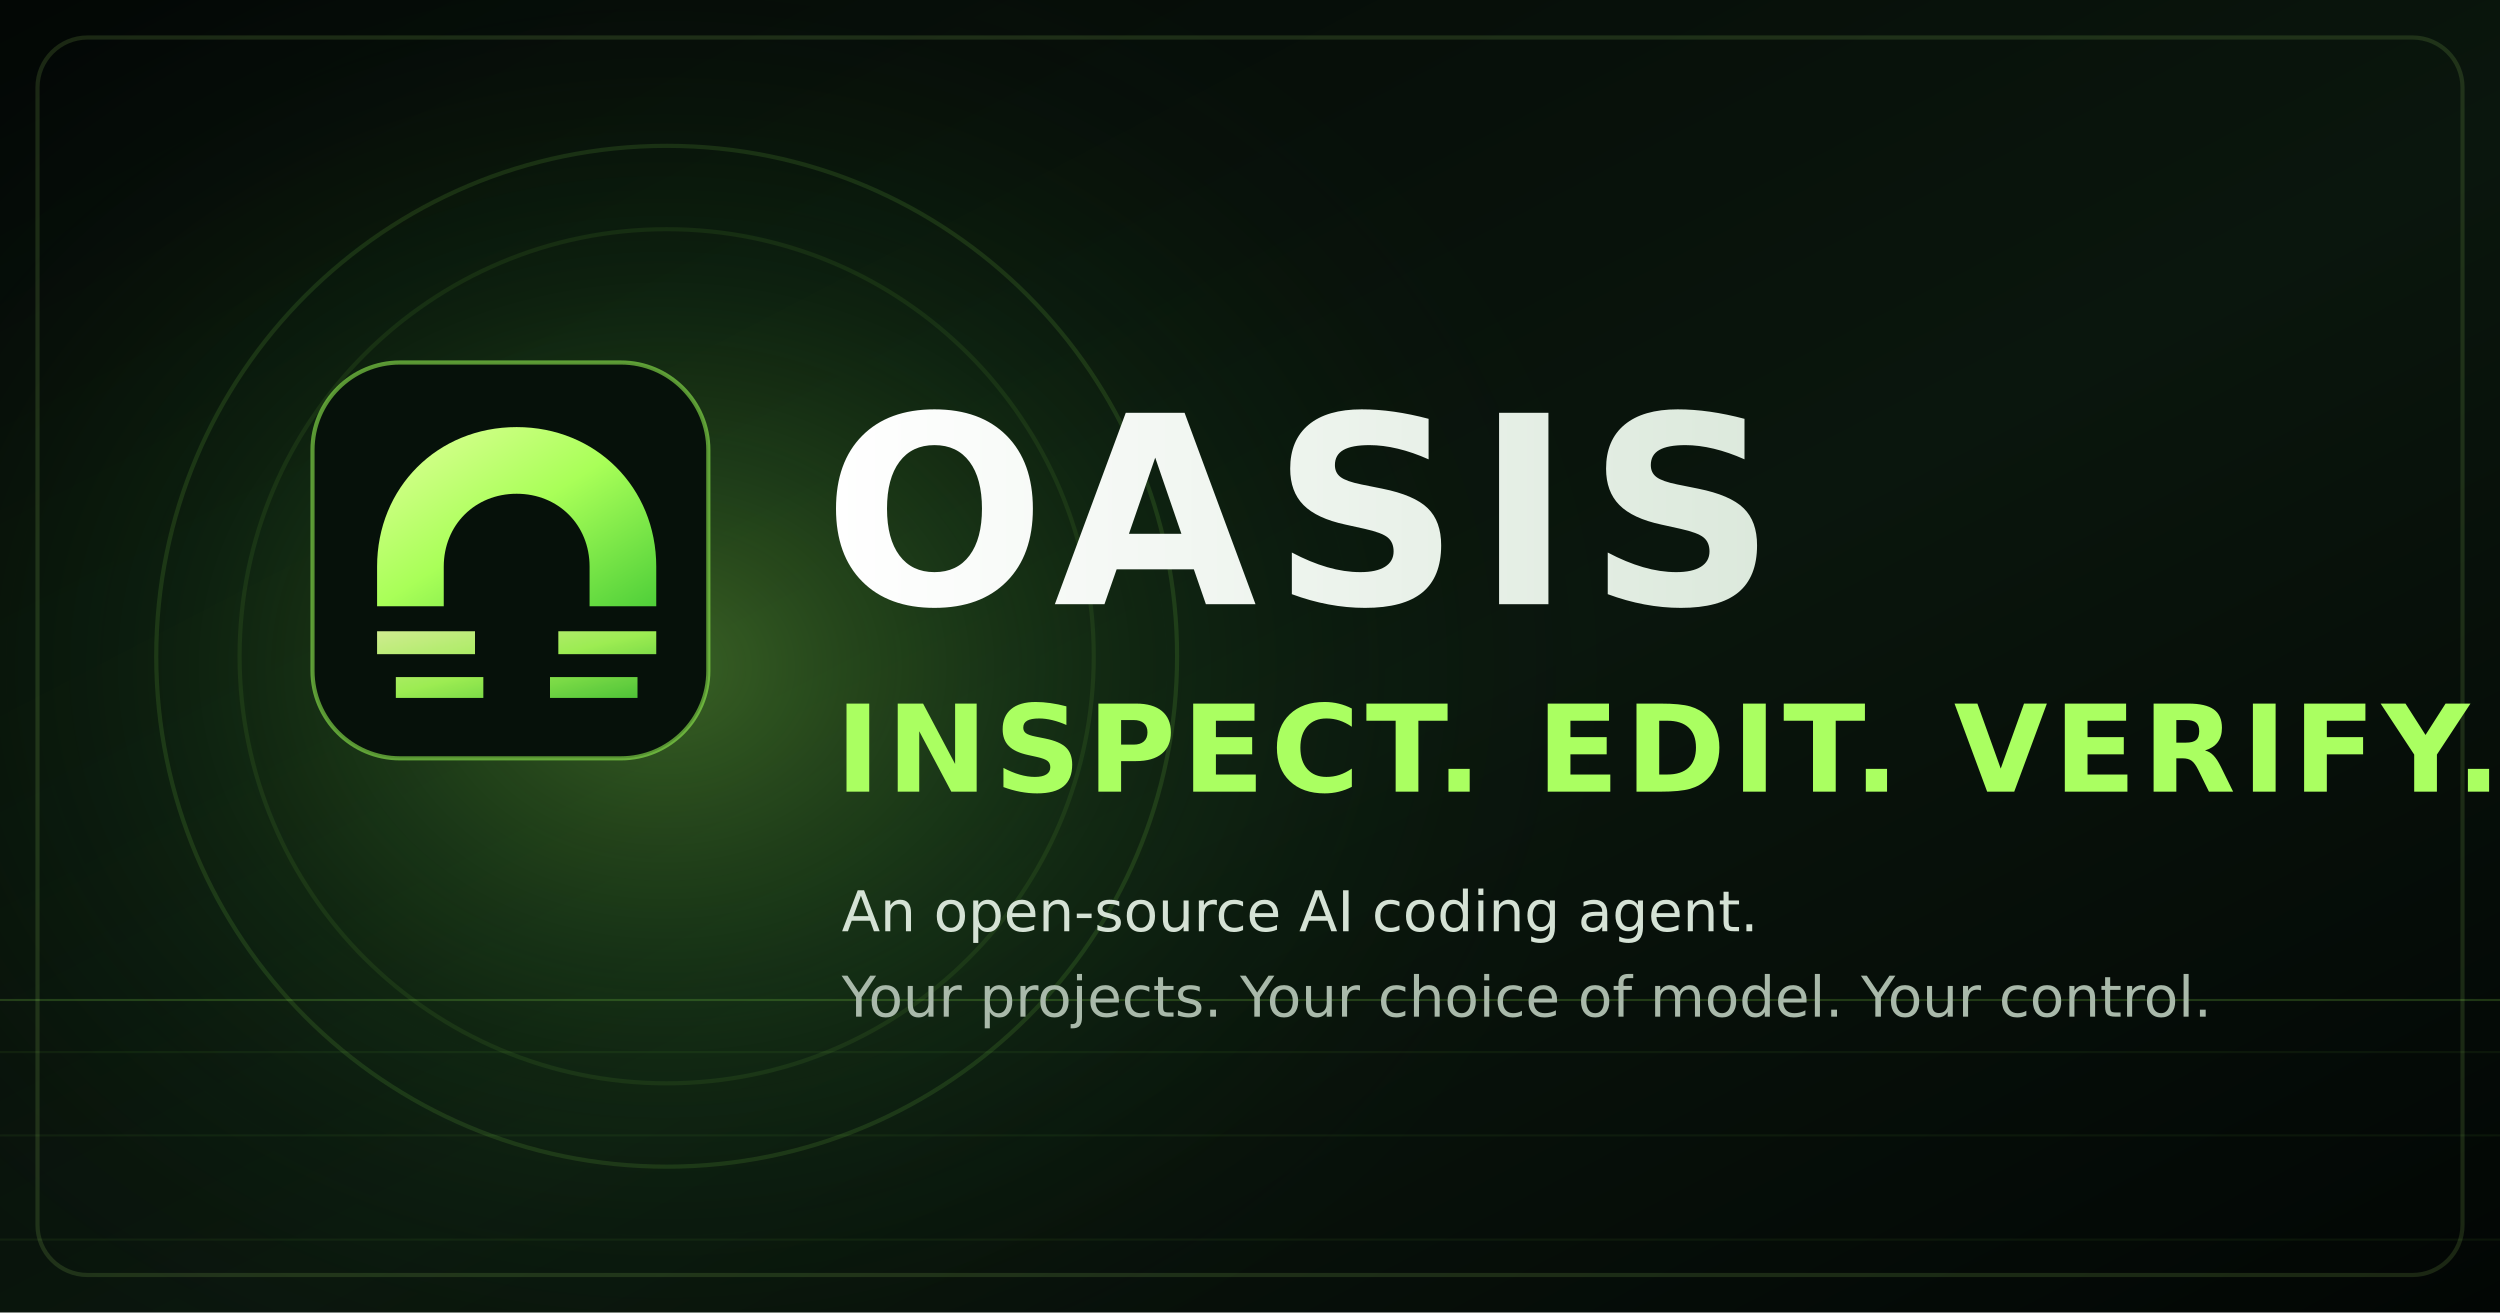
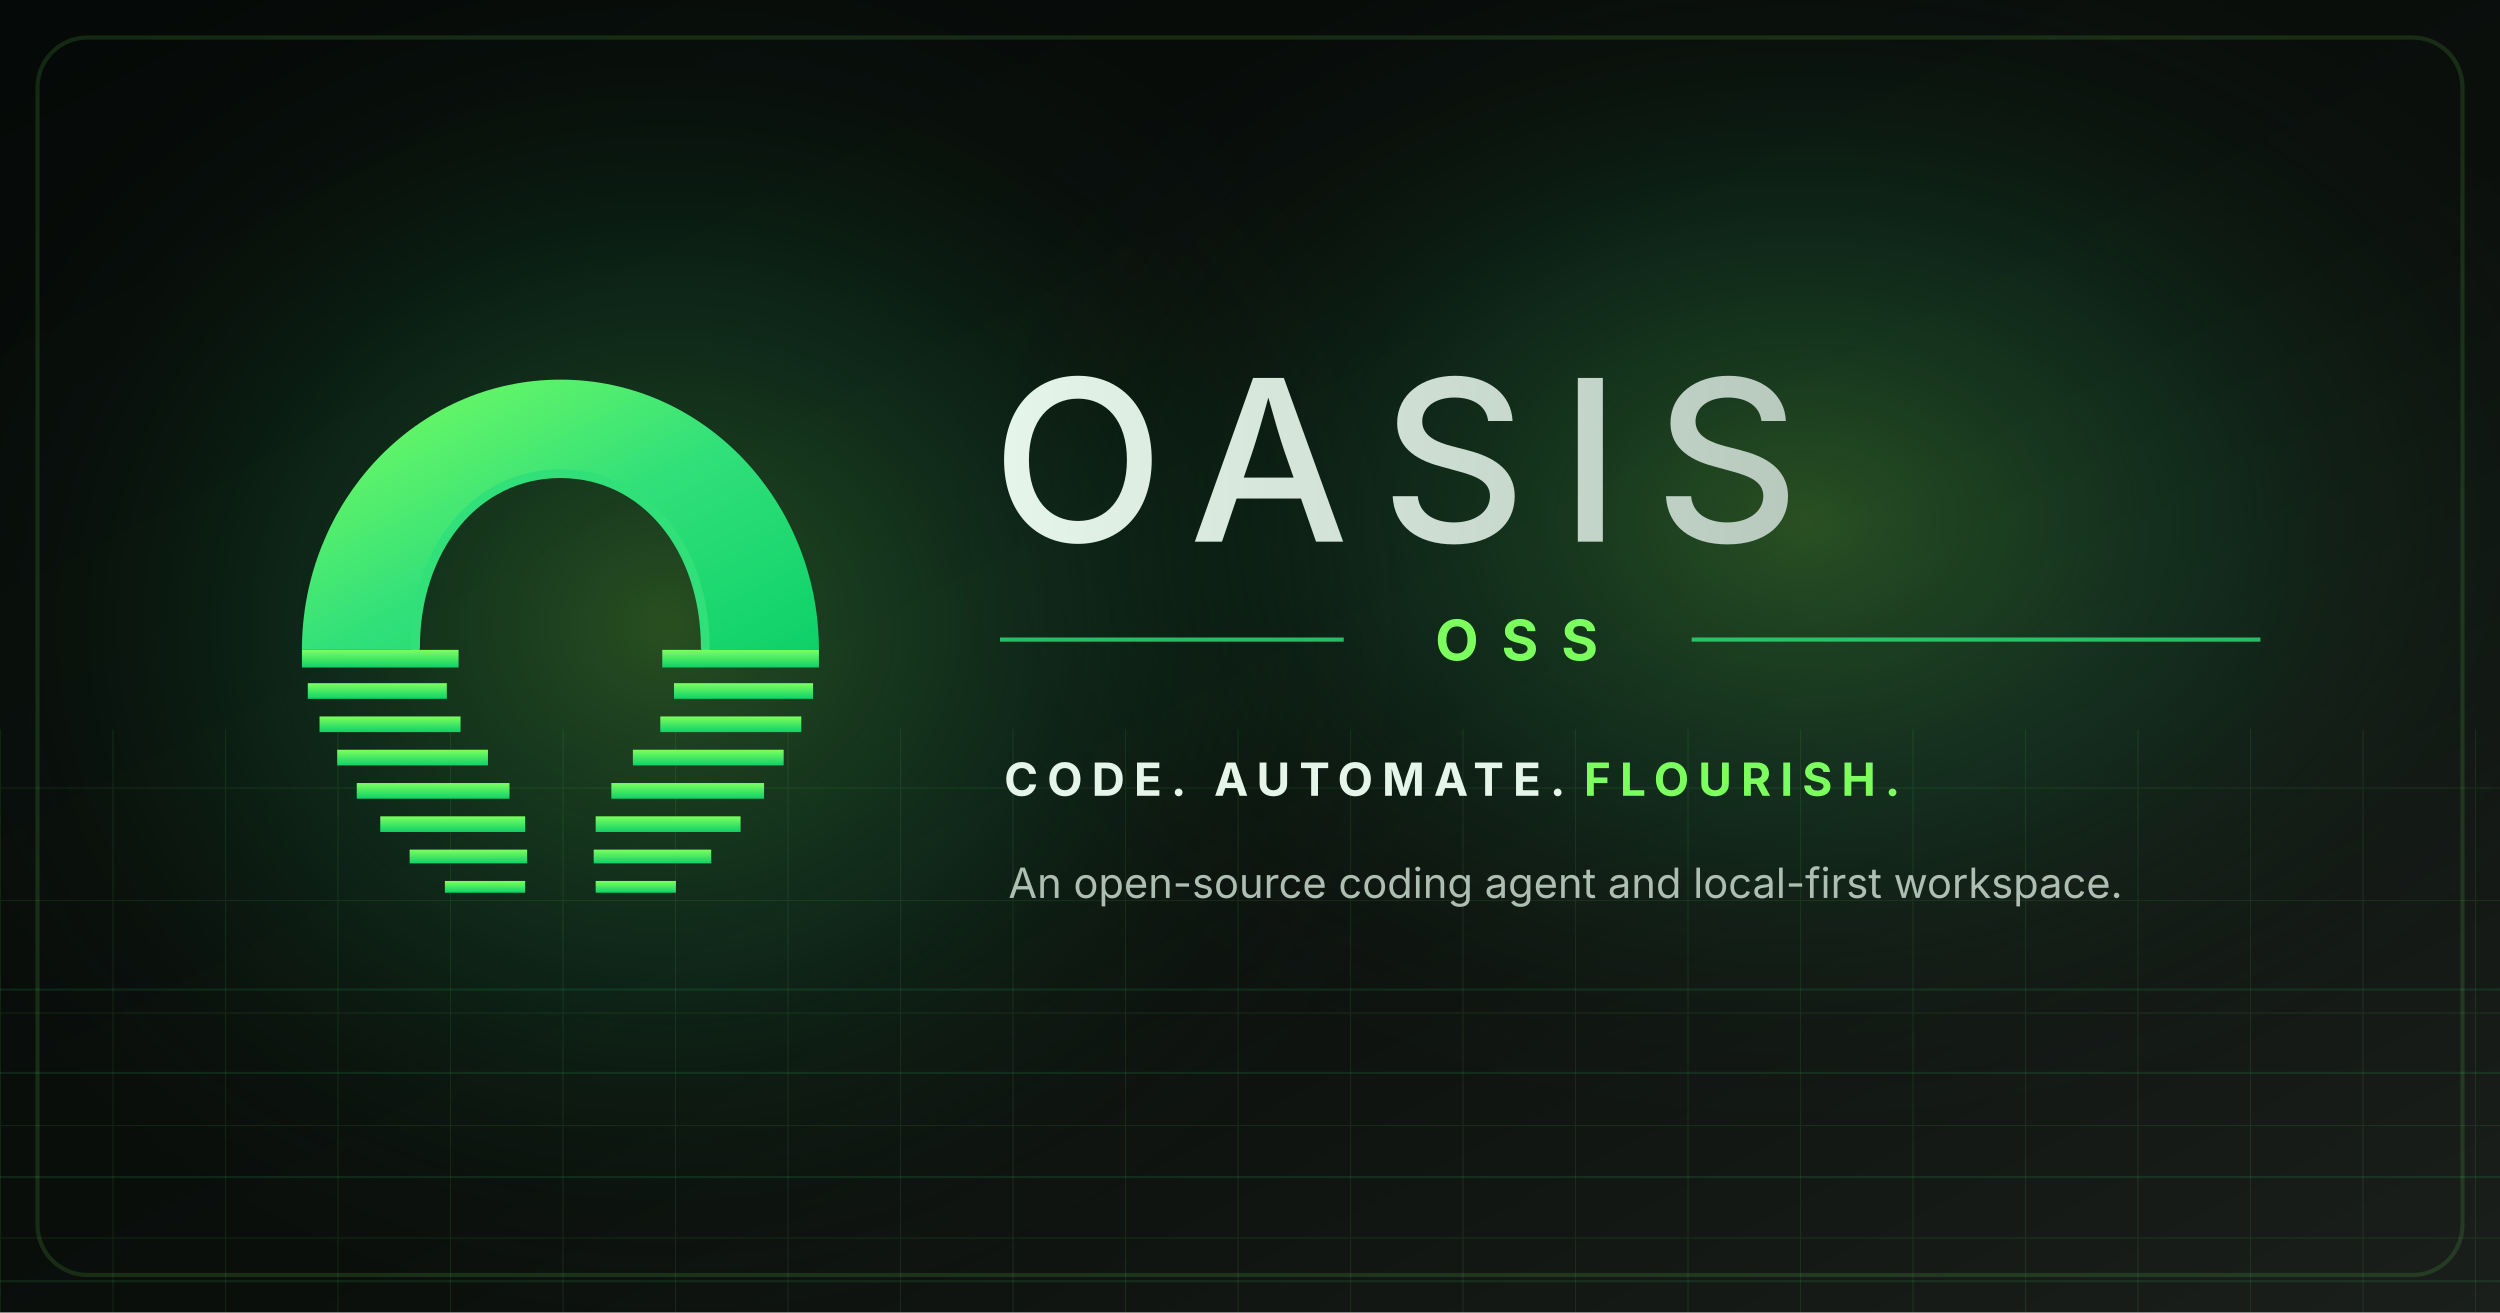
<svg xmlns="http://www.w3.org/2000/svg" width="1200" height="630" viewBox="0 0 1200 630" role="img" aria-labelledby="title desc">
  <defs>
    <linearGradient id="bg" x1="0" y1="0" x2="1" y2="1">
-       <stop offset="0" stop-color="#030705" />
-       <stop offset=".55" stop-color="#0a160d" />
-       <stop offset="1" stop-color="#020604" />
+       <stop offset="0" stop-color="#050907" />
+       <stop offset=".55" stop-color="#0B0F0C" />
+       <stop offset="1" stop-color="#1A1F1B" />
    </linearGradient>
    <radialGradient id="glow">
-       <stop offset="0" stop-color="#9bff55" stop-opacity=".34" />
-       <stop offset=".48" stop-color="#3d9d37" stop-opacity=".13" />
-       <stop offset="1" stop-color="#06100a" stop-opacity="0" />
+       <stop offset="0" stop-color="#7CFF5E" stop-opacity=".27" />
+       <stop offset=".46" stop-color="#32E07A" stop-opacity=".12" />
+       <stop offset="1" stop-color="#0B0F0C" stop-opacity="0" />
    </radialGradient>
-     <linearGradient id="lime" x1="0" y1="0" x2="1" y2="1">
-       <stop offset="0" stop-color="#e1ff9b" />
-       <stop offset=".5" stop-color="#a9ff58" />
-       <stop offset="1" stop-color="#4fcf39" />
+     <linearGradient id="portal" x1="0" y1="0" x2="1" y2="1">
+       <stop offset="0" stop-color="#7CFF5E" />
+       <stop offset=".52" stop-color="#32E07A" />
+       <stop offset="1" stop-color="#0ED168" />
+     </linearGradient>
+     <linearGradient id="strata" x1="0" y1="0" x2="0" y2="1">
+       <stop offset="0" stop-color="#7CFF5E" />
+       <stop offset="1" stop-color="#0ED168" />
    </linearGradient>
    <linearGradient id="white" x1="0" y1="0" x2="1" y2="0">
-       <stop offset="0" stop-color="#ffffff" />
-       <stop offset="1" stop-color="#dce9dc" />
+       <stop offset="0" stop-color="#E6F5EA" />
+       <stop offset="1" stop-color="#B8C9BE" />
    </linearGradient>
+     <pattern id="grid" width="54" height="54" patternUnits="userSpaceOnUse">
+       <path d="M54 0H0V54" fill="none" stroke="#7CFF5E" stroke-opacity=".09" stroke-width="1" />
+     </pattern>
  </defs>
  <rect width="1200" height="630" fill="url(#bg)" />
-   <ellipse cx="320" cy="320" rx="470" ry="390" fill="url(#glow)" />
-   <ellipse cx="320" cy="315" rx="245" ry="245" fill="none" stroke="#9bff55" stroke-opacity=".12" stroke-width="2" />
-   <ellipse cx="320" cy="315" rx="205" ry="205" fill="none" stroke="#9bff55" stroke-opacity=".08" stroke-width="2" />
-   <path d="M0 480H1200" stroke="#9bff55" stroke-opacity=".18" />
-   <path d="M0 505H1200M0 545H1200M0 595H1200" stroke="#9bff55" stroke-opacity=".055" />
-   <g transform="translate(150 174)">
-     <rect width="190" height="190" rx="42" fill="#06110a" stroke="#9bff55" stroke-opacity=".55" stroke-width="2" />
-     <path d="M31 117V98C31 60 60 31 98 31S165 60 165 98V117H133V98C133 78 118 63 98 63S63 78 63 98V117Z" fill="url(#lime)" />
-     <path d="M31 129H78V140H31ZM118 129H165V140H118ZM40 151H82V161H40ZM114 151H156V161H114Z" fill="url(#lime)" opacity=".92" />
+   <rect y="350" width="1200" height="280" fill="url(#grid)" />
+   <ellipse cx="320" cy="300" rx="390" ry="350" fill="url(#glow)" />
+   <ellipse cx="865" cy="250" rx="420" ry="300" fill="url(#glow)" />
+   <path d="M0 475H1200M0 515H1200M0 565H1200M0 615H1200" stroke="#32E07A" stroke-opacity=".12" />
+   <g transform="translate(128 170) scale(.94)">
+     <path d="M18 151 C18 76 76 13 150 13 C224 13 282 76 282 151 L224 151 C224 101 194 63 150 63 C106 63 76 101 76 151 Z" fill="url(#portal)" />
+     <path d="M76 150 C76 99 107 61 150 61 C193 61 224 99 224 150" fill="none" stroke="#32E07A" stroke-width="4.5" stroke-linecap="round" />
+     <g fill="url(#strata)">
+       <path d="M18 151 H98 V160 H18 Z M202 151 H282 V160 H202 Z" />
+       <path d="M21 168 H92 V176 H21 Z M208 168 H279 V176 H208 Z" />
+       <path d="M27 185 H99 V193 H27 Z M201 185 H273 V193 H201 Z" />
+       <path d="M36 202 H113 V210 H36 Z M187 202 H264 V210 H187 Z" />
+       <path d="M46 219 H124 V227 H46 Z M176 219 H254 V227 H176 Z" />
+       <path d="M58 236 H132 V244 H58 Z M168 236 H242 V244 H168 Z" />
+       <path d="M73 253 H133 V260 H73 Z M167 253 H227 V260 H167 Z" />
+       <path d="M91 269 H132 V275 H91 Z M168 269 H209 V275 H168 Z" />
+     </g>
  </g>
-   <text x="395" y="290" font-family="DejaVu Sans,Arial,sans-serif" font-size="126" font-weight="700" letter-spacing="7" fill="url(#white)">OASIS</text>
-   <text x="401" y="380" font-family="DejaVu Sans,Arial,sans-serif" font-size="58" font-weight="700" letter-spacing="3" fill="#aaff61">INSPECT. EDIT. VERIFY.</text>
-   <text x="404" y="447" font-family="DejaVu Sans,Arial,sans-serif" font-size="27" fill="#d5e2d5">An open-source AI coding agent.</text>
-   <text x="404" y="488" font-family="DejaVu Sans,Arial,sans-serif" font-size="27" fill="#a9b9aa">Your projects. Your choice of model. Your control.</text>
-   <rect x="18" y="18" width="1164" height="594" rx="24" fill="none" stroke="#baff7a" stroke-opacity=".13" stroke-width="2" />
+   <text x="476" y="260" font-family="Space Grotesk,Inter,DejaVu Sans,Arial,sans-serif" font-size="108" font-weight="500" letter-spacing="16" fill="url(#white)">OASIS</text>
+   <path d="M480 307H645 M812 307H1085" stroke="#32E07A" stroke-width="2" opacity=".8" />
+   <text x="728" y="317" text-anchor="middle" font-family="Inter,DejaVu Sans,Arial,sans-serif" font-size="27" font-weight="700" letter-spacing="11" fill="#7CFF5E">OSS</text>
+   <text x="482" y="382" font-family="Inter,DejaVu Sans,Arial,sans-serif" font-size="22" font-weight="700" letter-spacing="4.4" fill="#E6F5EA">CODE. AUTOMATE. <tspan fill="#7CFF5E">FLOURISH.</tspan>
+   </text>
+   <text x="484" y="431" font-family="Inter,DejaVu Sans,Arial,sans-serif" font-size="20" fill="#AEBEB2">An open-source coding agent and local-first workspace.</text>
+   <rect x="18" y="18" width="1164" height="594" rx="24" fill="none" stroke="#7CFF5E" stroke-opacity=".13" stroke-width="2" />
</svg>
